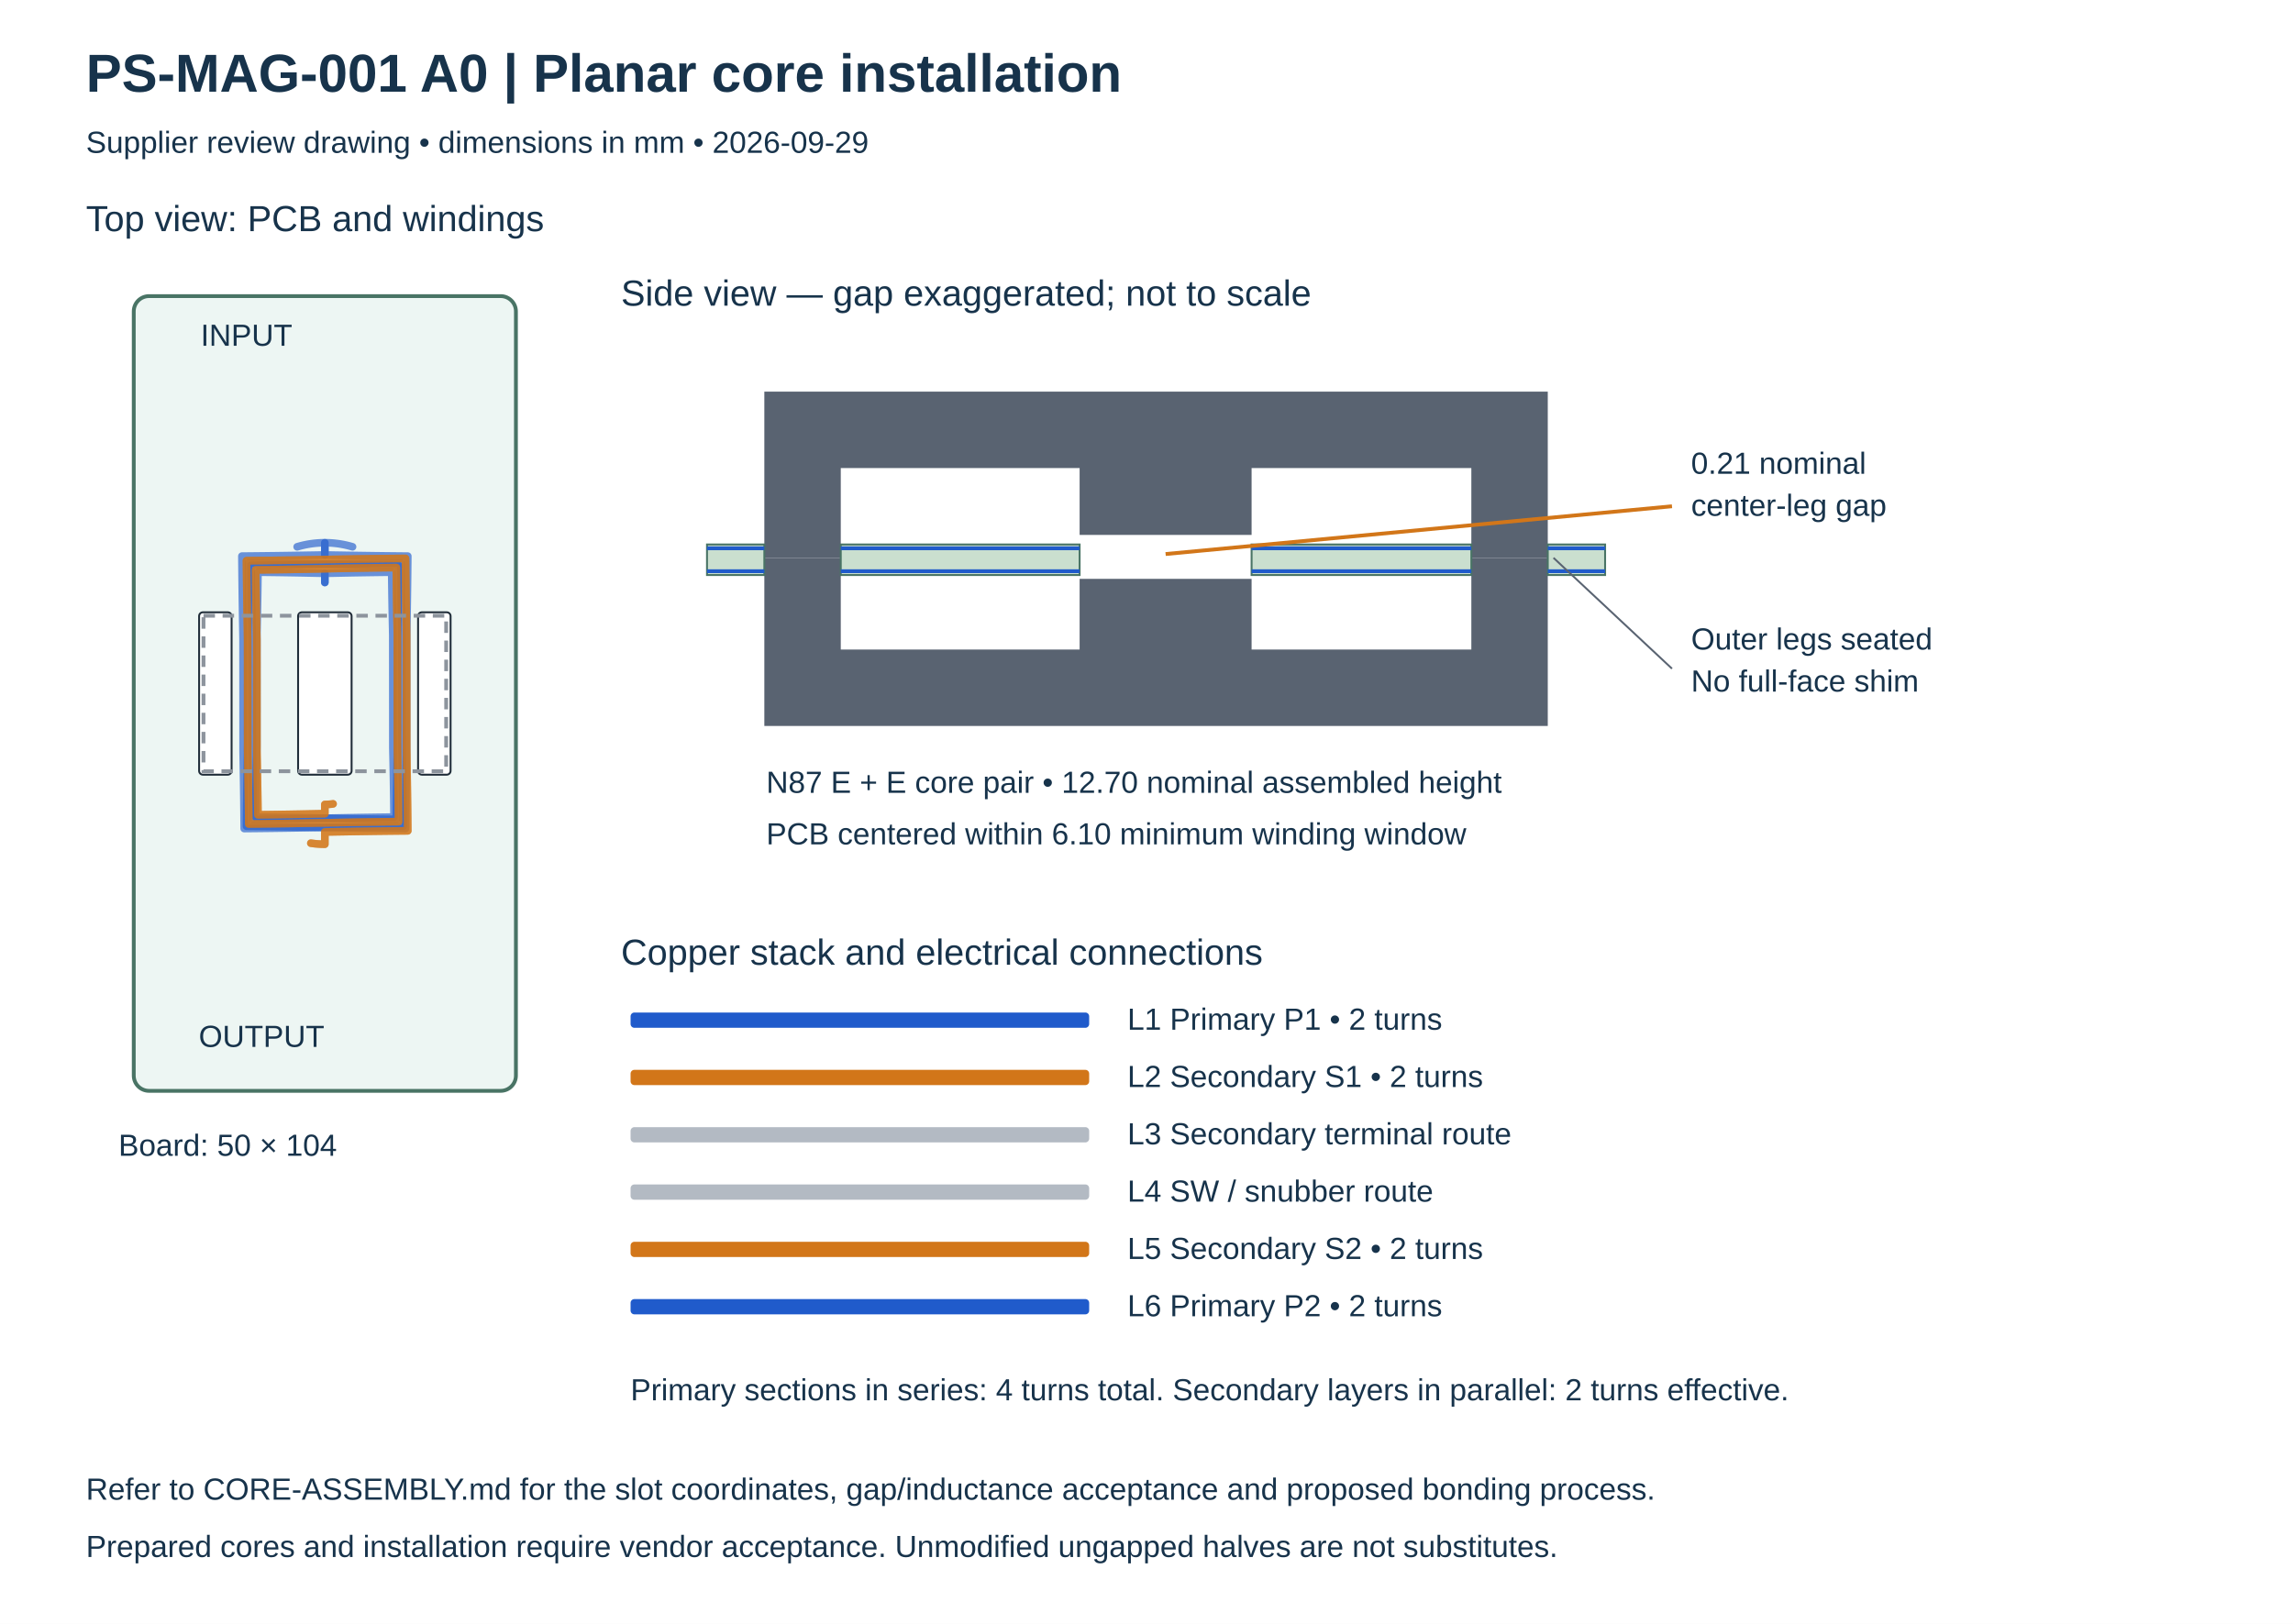
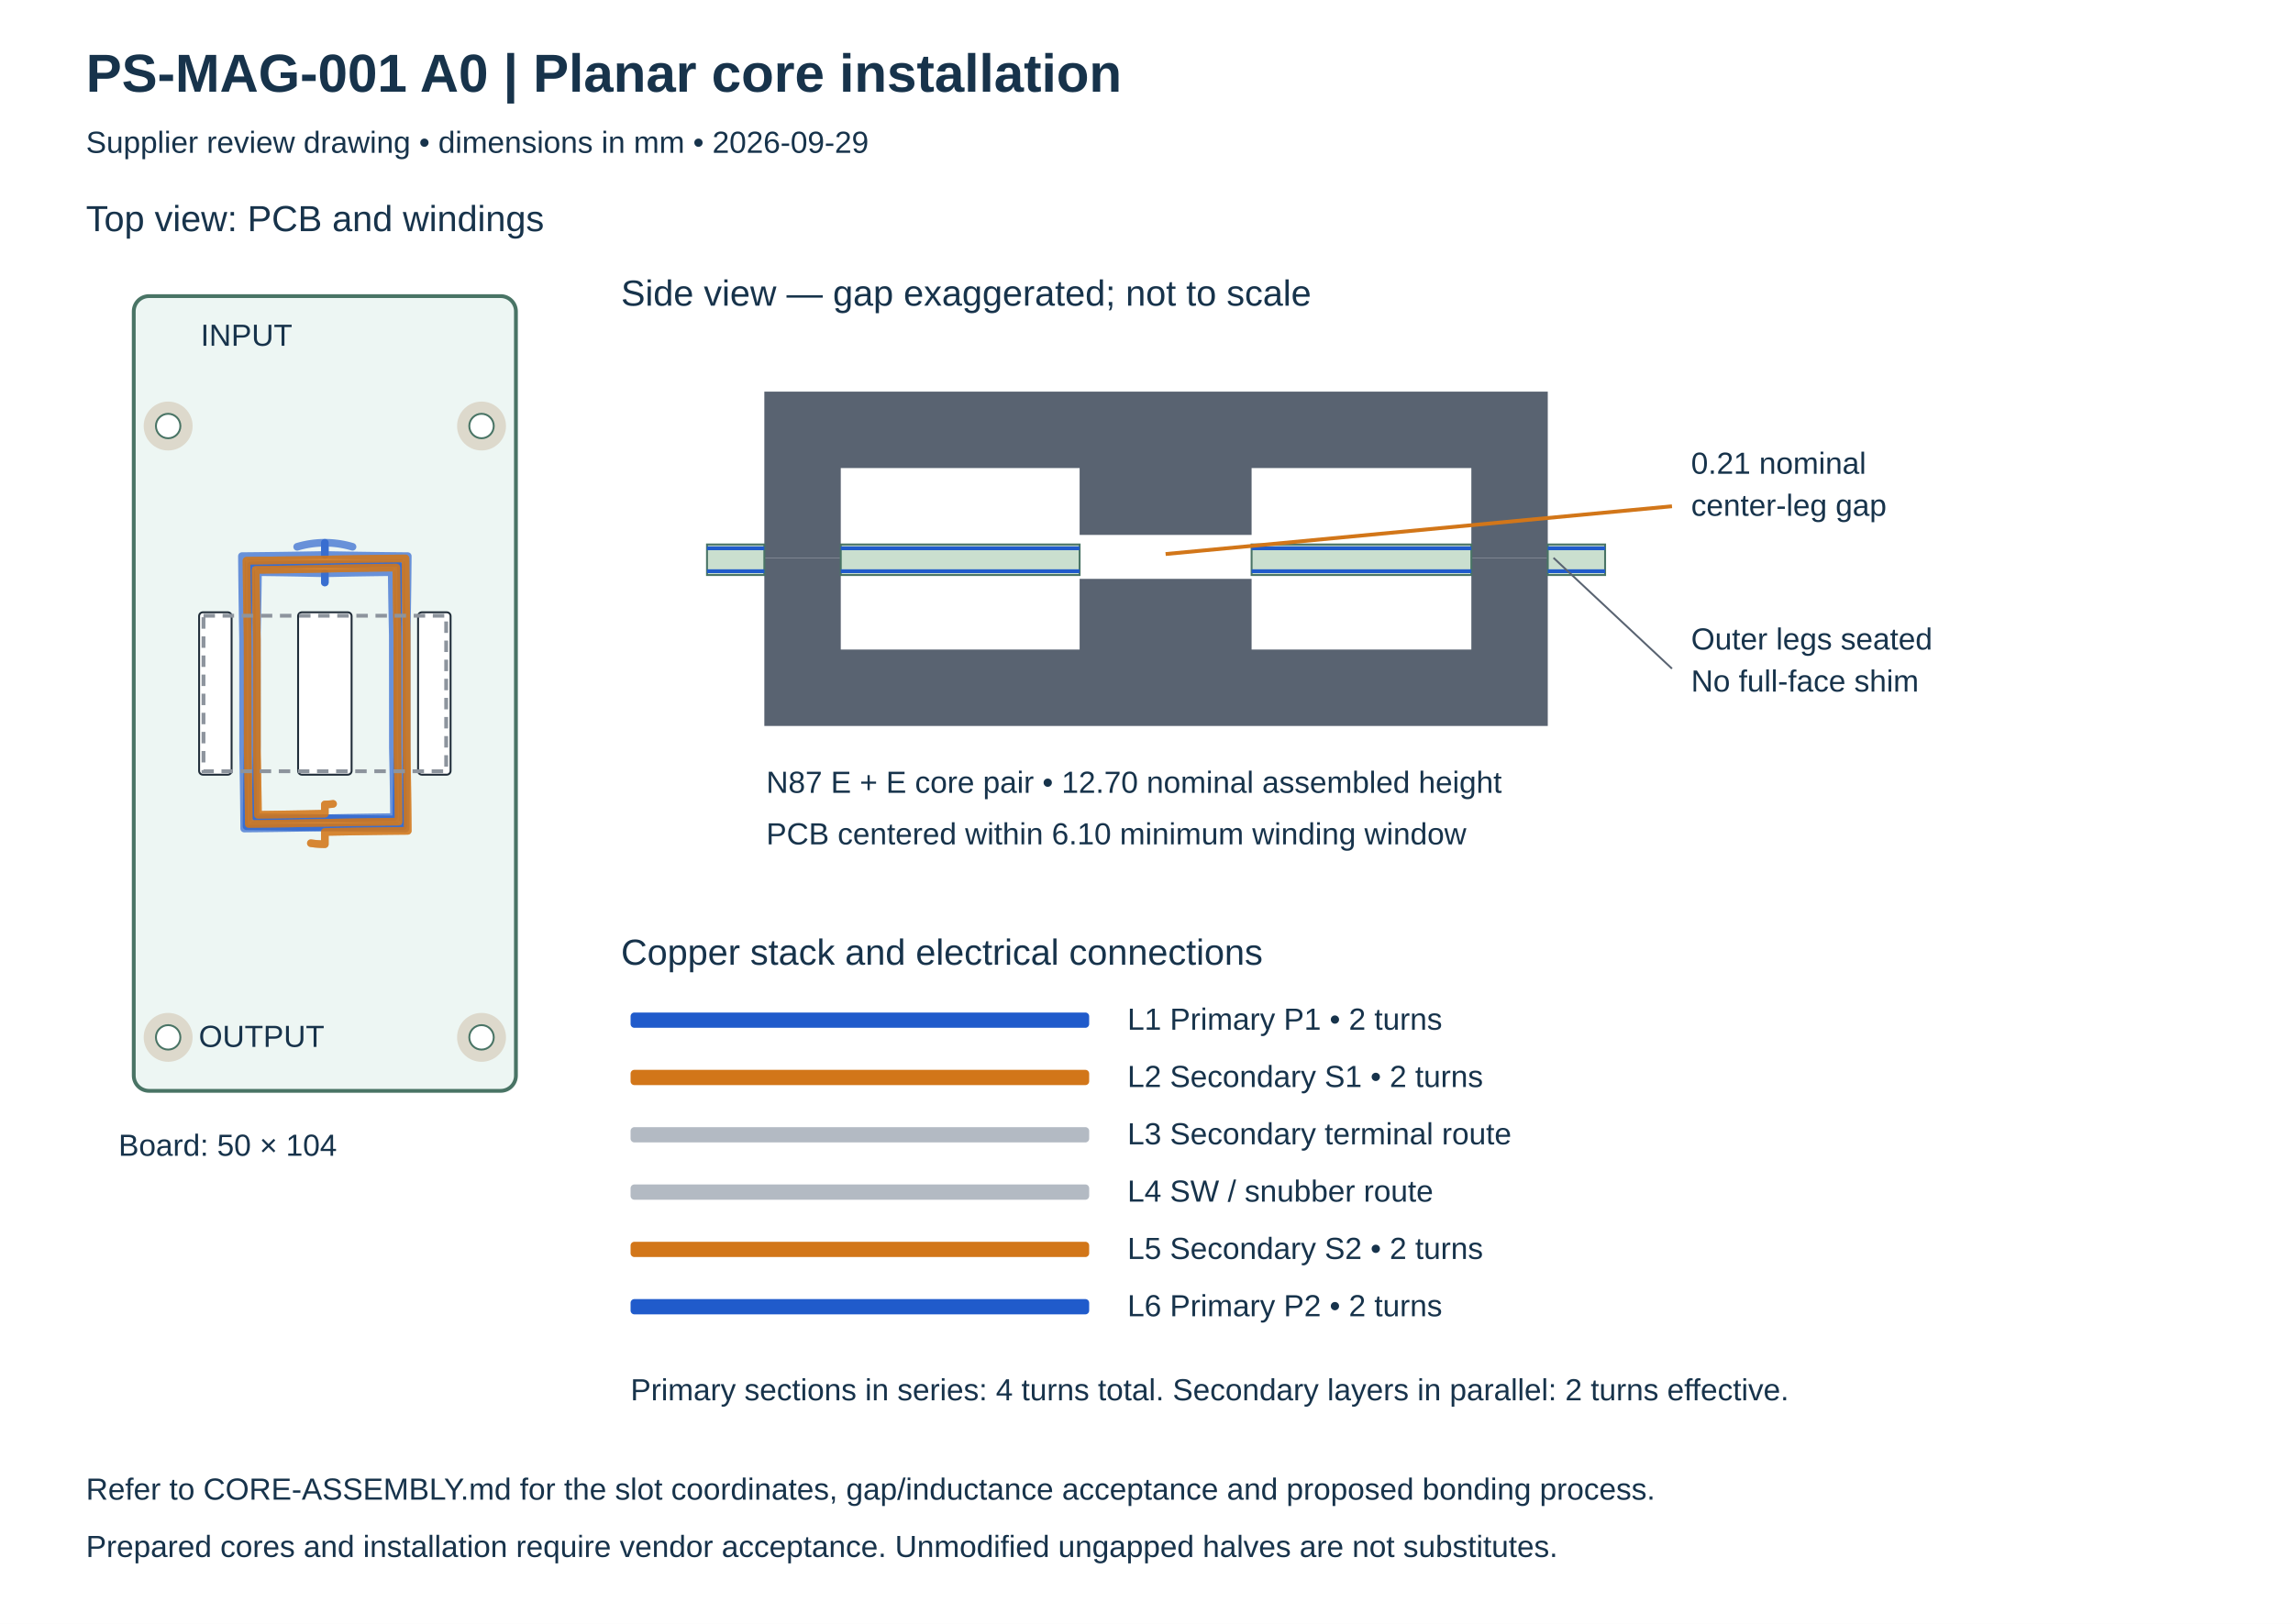
<svg xmlns="http://www.w3.org/2000/svg" width="1200" height="850" viewBox="0 0 1200 850">
  <rect width="1200" height="850" fill="white" />
  <style>text{font-family:Arial,sans-serif;fill:#17334b} .small{font-size:16px}.label{font-size:19px}.title{font-size:28px;font-weight:700}</style>
  <text x="45" y="48" class="title">PS-MAG-001 A0  |  Planar core installation</text>
  <text x="45" y="80" class="small">Supplier review drawing • dimensions in mm • 2026-09-29</text>
  <text x="45" y="121" class="label">Top view: PCB and windings</text>
  <rect x="70" y="155" width="200" height="416" rx="8" fill="#edf6f3" stroke="#497465" stroke-width="2" />
+   <circle cx="88.0" cy="223" r="12.8" fill="#ddd9cc" />
+   <circle cx="88.0" cy="223" r="6.4" fill="white" stroke="#497465" />
+   <circle cx="252.0" cy="223" r="12.8" fill="#ddd9cc" />
+   <circle cx="252.0" cy="223" r="6.4" fill="white" stroke="#497465" />
+   <circle cx="88.0" cy="543" r="12.8" fill="#ddd9cc" />
+   <circle cx="88.0" cy="543" r="6.4" fill="white" stroke="#497465" />
+   <circle cx="252.0" cy="543" r="12.8" fill="#ddd9cc" />
+   <circle cx="252.0" cy="543" r="6.4" fill="white" stroke="#497465" />
  <polyline points="184.488,286.227 183.311,285.889 182.126,285.580 180.934,285.300 179.735,285.049 178.531,284.827 177.322,284.635 176.108,284.471 174.891,284.338 173.671,284.234 172.448,284.159 171.224,284.115 170.000,284.100 170.000,290.500 167.840,290.538 165.674,290.575 163.490,290.613 161.278,290.650 159.026,290.688 156.721,290.725 154.350,290.762 151.899,290.800 149.349,290.837 146.682,290.875 143.875,290.913 140.901,290.950 137.729,290.988 134.321,291.025 130.631,291.062 126.600,291.100 126.638,295.199 126.675,298.944 126.713,302.396 126.750,305.601 126.787,308.599 126.825,311.422 126.862,314.097 126.900,316.647 126.938,319.092 126.975,321.449 127.013,323.732 127.050,325.957 127.088,328.135 127.125,330.277 127.162,332.396 127.200,334.500 127.237,393.601 127.275,395.708 127.312,397.832 127.350,399.984 127.388,402.174 127.425,404.415 127.463,406.720 127.500,409.104 127.537,411.583 127.575,414.177 127.612,416.906 127.650,419.797 127.688,422.881 127.725,426.194 127.763,429.782 127.800,433.700 131.786,433.663 135.429,433.625 138.786,433.587 141.903,433.550 144.819,433.512 147.564,433.475 150.165,433.438 152.644,433.400 155.021,433.363 157.313,433.325 159.533,433.288 161.695,433.250 163.813,433.212 165.895,433.175 167.954,433.137 170.000,433.100 172.042,433.062 174.090,433.025 176.154,432.988 178.245,432.950 180.373,432.913 182.551,432.875 184.791,432.837 187.107,432.800 189.516,432.762 192.035,432.725 194.687,432.688 197.496,432.650 200.491,432.613 203.709,432.575 207.194,432.538 211.000,432.500 210.963,428.626 210.925,425.086 210.887,421.824 210.850,418.795 210.812,415.962 210.775,413.295 210.738,410.767 210.700,408.358 210.662,406.049 210.625,403.823 210.588,401.667 210.550,399.566 210.512,397.509 210.475,395.486 210.438,393.487 210.400,391.500 210.363,332.517 210.325,330.528 210.287,328.524 210.250,326.494 210.213,324.427 210.175,322.313 210.137,320.139 210.100,317.890 210.062,315.552 210.025,313.106 209.988,310.532 209.950,307.806 209.912,304.899 209.875,301.775 209.838,298.393 209.800,294.700 206.039,294.738 202.601,294.775 199.434,294.812 196.493,294.850 193.743,294.887 191.153,294.925 188.700,294.962 186.361,295.000 184.120,295.038 181.959,295.075 179.866,295.113 177.827,295.150 175.831,295.188 173.868,295.225 171.928,295.262 170.000,295.300 168.076,295.337 166.147,295.375 164.202,295.413 162.232,295.450 160.228,295.488 158.177,295.525 156.068,295.562 153.887,295.600 151.619,295.637 149.248,295.675 146.752,295.712 144.108,295.750 141.289,295.788 138.260,295.825 134.981,295.863 131.400,295.900 131.438,299.549 131.475,302.883 131.512,305.956 131.550,308.809 131.588,311.476 131.625,313.988 131.662,316.368 131.700,318.636 131.738,320.809 131.775,322.905 131.812,324.935 131.850,326.911 131.887,328.847 131.925,330.750 131.963,332.631 132.000,334.500 132.037,393.365 132.075,395.235 132.113,397.120 132.150,399.029 132.188,400.972 132.225,402.959 132.262,405.003 132.300,407.116 132.338,409.313 132.375,411.611 132.412,414.029 132.450,416.590 132.488,419.321 132.525,422.255 132.562,425.431 132.600,428.900 136.137,428.863 139.368,428.825 142.346,428.788 145.110,428.750 147.696,428.712 150.130,428.675 152.435,428.637 154.633,428.600 156.739,428.562 158.769,428.525 160.735,428.488 162.650,428.450 164.525,428.413 166.368,428.375 168.190,428.337 170.000,428.300 171.806,428.262 173.617,428.225 175.442,428.188 177.290,428.150 179.171,428.113 181.095,428.075 183.073,428.038 185.119,428.000 187.245,427.962 189.470,427.925 191.810,427.887 194.288,427.850 196.931,427.812 199.770,427.775 202.844,427.738 206.200,427.700 206.162,424.276 206.125,421.147 206.088,418.264 206.050,415.588 206.012,413.085 205.975,410.729 205.938,408.497 205.900,406.370 205.863,404.332 205.825,402.367 205.787,400.464 205.750,398.611 205.713,396.797 205.675,395.014 205.637,393.251 205.600,391.500 205.562,332.753 205.525,331.001 205.488,329.236 205.450,327.449 205.412,325.630 205.375,323.769 205.338,321.856 205.300,319.878 205.262,317.822 205.225,315.672 205.188,313.409 205.150,311.014 205.113,308.459 205.075,305.715 205.037,302.744 205.000,299.500 201.688,299.538 198.662,299.575 195.874,299.613 193.286,299.650 190.866,299.688 188.588,299.725 186.430,299.762 184.373,299.800 182.402,299.837 180.503,299.875 178.664,299.913 176.872,299.950 175.119,299.988 173.395,300.025 171.692,300.062 170.000,300.100 170.000,304.900 170.000,304.900 170.000,304.900" fill="none" stroke="#205bcb" stroke-width="4" stroke-linecap="round" stroke-linejoin="round" opacity=".65" />
  <polyline points="170.000,304.900 170.000,304.900 170.000,304.900 170.000,300.100 168.308,300.062 166.605,300.025 164.881,299.988 163.128,299.950 161.336,299.913 159.497,299.875 157.598,299.837 155.627,299.800 153.570,299.762 151.412,299.725 149.134,299.688 146.714,299.650 144.126,299.613 141.338,299.575 138.312,299.538 135.000,299.500 134.963,302.744 134.925,305.715 134.887,308.459 134.850,311.014 134.812,313.409 134.775,315.672 134.738,317.822 134.700,319.878 134.662,321.856 134.625,323.769 134.588,325.630 134.550,327.449 134.512,329.236 134.475,331.001 134.438,332.753 134.400,391.500 134.363,393.251 134.325,395.014 134.287,396.797 134.250,398.611 134.213,400.464 134.175,402.367 134.137,404.332 134.100,406.370 134.062,408.497 134.025,410.729 133.988,413.085 133.950,415.588 133.912,418.264 133.875,421.147 133.838,424.276 133.800,427.700 137.156,427.738 140.230,427.775 143.069,427.812 145.712,427.850 148.190,427.887 150.530,427.925 152.755,427.962 154.881,428.000 156.927,428.038 158.905,428.075 160.829,428.113 162.710,428.150 164.558,428.188 166.383,428.225 168.194,428.262 170.000,428.300 171.810,428.337 173.632,428.375 175.475,428.413 177.350,428.450 179.265,428.488 181.231,428.525 183.261,428.562 185.367,428.600 187.565,428.637 189.870,428.675 192.304,428.712 194.890,428.750 197.654,428.788 200.632,428.825 203.863,428.863 207.400,428.900 207.438,425.431 207.475,422.255 207.512,419.321 207.550,416.590 207.588,414.029 207.625,411.611 207.662,409.313 207.700,407.116 207.738,405.003 207.775,402.959 207.812,400.972 207.850,399.029 207.887,397.120 207.925,395.235 207.963,393.365 208.000,334.500 208.037,332.631 208.075,330.750 208.113,328.847 208.150,326.911 208.188,324.935 208.225,322.905 208.262,320.809 208.300,318.636 208.338,316.368 208.375,313.988 208.412,311.476 208.450,308.809 208.488,305.956 208.525,302.883 208.562,299.549 208.600,295.900 205.019,295.863 201.740,295.825 198.711,295.788 195.892,295.750 193.248,295.712 190.752,295.675 188.381,295.637 186.113,295.600 183.932,295.562 181.823,295.525 179.772,295.488 177.768,295.450 175.798,295.413 173.853,295.375 171.924,295.337 170.000,295.300 168.072,295.262 166.132,295.225 164.169,295.188 162.173,295.150 160.134,295.113 158.041,295.075 155.880,295.038 153.639,295.000 151.300,294.962 148.847,294.925 146.257,294.887 143.507,294.850 140.566,294.812 137.399,294.775 133.961,294.738 130.200,294.700 130.162,298.393 130.125,301.775 130.088,304.899 130.050,307.806 130.012,310.532 129.975,313.106 129.938,315.552 129.900,317.890 129.863,320.139 129.825,322.313 129.787,324.427 129.750,326.494 129.713,328.524 129.675,330.528 129.637,332.517 129.600,391.500 129.562,393.487 129.525,395.486 129.488,397.509 129.450,399.566 129.412,401.667 129.375,403.823 129.338,406.049 129.300,408.358 129.262,410.767 129.225,413.295 129.188,415.962 129.150,418.795 129.113,421.824 129.075,425.086 129.037,428.626 129.000,432.500 132.806,432.538 136.291,432.575 139.509,432.613 142.504,432.650 145.313,432.688 147.965,432.725 150.484,432.762 152.893,432.800 155.209,432.837 157.449,432.875 159.627,432.913 161.755,432.950 163.846,432.988 165.910,433.025 167.958,433.062 170.000,433.100 172.046,433.137 174.105,433.175 176.187,433.212 178.305,433.250 180.467,433.288 182.687,433.325 184.979,433.363 187.356,433.400 189.835,433.438 192.436,433.475 195.181,433.512 198.097,433.550 201.214,433.587 204.571,433.625 208.214,433.663 212.200,433.700 212.238,429.782 212.275,426.194 212.312,422.881 212.350,419.797 212.387,416.906 212.425,414.177 212.463,411.583 212.500,409.104 212.537,406.720 212.575,404.415 212.613,402.174 212.650,399.984 212.688,397.832 212.725,395.708 212.762,393.601 212.800,363.000 212.838,332.396 212.875,330.277 212.912,328.135 212.950,325.957 212.988,323.732 213.025,321.449 213.062,319.092 213.100,316.647 213.137,314.097 213.175,311.422 213.213,308.599 213.250,305.601 213.287,302.396 213.325,298.944 213.363,295.199 213.400,291.100 209.369,291.062 205.679,291.025 202.271,290.988 199.099,290.950 196.125,290.913 193.318,290.875 190.651,290.837 188.101,290.800 185.650,290.762 183.279,290.725 180.974,290.688 178.722,290.650 176.510,290.613 174.326,290.575 172.160,290.538 170.000,290.500 170.000,284.100 168.776,284.115 167.552,284.159 166.329,284.234 165.109,284.338 163.892,284.471 162.678,284.635 161.469,284.827 160.265,285.049 159.066,285.300 157.874,285.580 156.689,285.889 155.512,286.227" fill="none" stroke="#205bcb" stroke-width="4" stroke-linecap="round" stroke-linejoin="round" opacity=".65" />
  <polyline points="162.678,441.365 163.892,441.529 165.109,441.662 166.329,441.766 167.552,441.841 168.776,441.885 170.000,441.900 170.000,435.500 172.160,435.462 174.326,435.425 176.510,435.387 178.722,435.350 180.974,435.312 183.279,435.275 185.650,435.238 188.101,435.200 190.651,435.163 193.318,435.125 196.125,435.087 199.099,435.050 202.271,435.013 205.679,434.975 209.369,434.938 213.400,434.900 213.362,430.801 213.325,427.056 213.287,423.604 213.250,420.399 213.212,417.401 213.175,414.578 213.137,411.903 213.100,409.353 213.062,406.908 213.025,404.551 212.988,402.268 212.950,400.043 212.912,397.865 212.875,395.723 212.838,393.604 212.800,391.500 212.762,332.399 212.725,330.292 212.688,328.168 212.650,326.016 212.613,323.826 212.575,321.585 212.537,319.280 212.500,316.896 212.463,314.417 212.425,311.823 212.388,309.094 212.350,306.203 212.312,303.119 212.275,299.806 212.238,296.218 212.200,292.300 208.214,292.337 204.571,292.375 201.214,292.413 198.097,292.450 195.181,292.488 192.436,292.525 189.835,292.562 187.356,292.600 184.979,292.637 182.687,292.675 180.467,292.712 178.305,292.750 176.187,292.788 174.105,292.825 172.046,292.863 170.000,292.900 167.958,292.938 165.910,292.975 163.846,293.012 161.755,293.050 159.627,293.087 157.449,293.125 155.209,293.163 152.893,293.200 150.484,293.237 147.965,293.275 145.313,293.312 142.504,293.350 139.509,293.387 136.291,293.425 132.806,293.462 129.000,293.500 129.038,297.374 129.075,300.914 129.113,304.176 129.150,307.205 129.188,310.038 129.225,312.705 129.262,315.233 129.300,317.642 129.338,319.951 129.375,322.177 129.412,324.333 129.450,326.434 129.488,328.491 129.525,330.514 129.562,332.513 129.600,334.500 129.637,393.483 129.675,395.472 129.713,397.476 129.750,399.506 129.787,401.573 129.825,403.687 129.863,405.861 129.900,408.110 129.938,410.448 129.975,412.894 130.012,415.468 130.050,418.194 130.087,421.101 130.125,424.225 130.162,427.607 130.200,431.300 133.961,431.262 137.399,431.225 140.566,431.188 143.507,431.150 146.257,431.112 148.847,431.075 151.300,431.038 153.639,431.000 155.880,430.962 158.041,430.925 160.134,430.887 162.173,430.850 164.169,430.812 166.132,430.775 168.072,430.738 170.000,430.700 171.924,430.663 173.853,430.625 175.798,430.587 177.768,430.550 179.772,430.512 181.823,430.475 183.932,430.438 186.113,430.400 188.381,430.363 190.752,430.325 193.248,430.288 195.892,430.250 198.711,430.212 201.740,430.175 205.019,430.138 208.600,430.100 208.562,426.451 208.525,423.117 208.487,420.044 208.450,417.191 208.412,414.524 208.375,412.012 208.338,409.632 208.300,407.364 208.262,405.191 208.225,403.095 208.188,401.065 208.150,399.089 208.113,397.153 208.075,395.250 208.037,393.369 208.000,391.500 207.963,332.635 207.925,330.765 207.887,328.880 207.850,326.971 207.812,325.028 207.775,323.041 207.738,320.997 207.700,318.884 207.662,316.687 207.625,314.389 207.588,311.971 207.550,309.410 207.513,306.679 207.475,303.745 207.438,300.569 207.400,297.100 203.863,297.138 200.632,297.175 197.654,297.212 194.890,297.250 192.304,297.288 189.870,297.325 187.565,297.363 185.367,297.400 183.261,297.438 181.231,297.475 179.265,297.512 177.350,297.550 175.475,297.587 173.632,297.625 171.810,297.663 170.000,297.700 168.194,297.738 166.383,297.775 164.558,297.812 162.710,297.850 160.829,297.887 158.905,297.925 156.927,297.962 154.881,298.000 152.755,298.038 150.530,298.075 148.190,298.112 145.712,298.150 143.069,298.188 140.230,298.225 137.156,298.262 133.800,298.300 133.838,301.724 133.875,304.853 133.913,307.736 133.950,310.412 133.988,312.915 134.025,315.271 134.062,317.503 134.100,319.630 134.137,321.668 134.175,323.633 134.213,325.536 134.250,327.389 134.287,329.203 134.325,330.986 134.363,332.749 134.400,334.500 134.438,393.247 134.475,394.999 134.512,396.764 134.550,398.551 134.588,400.370 134.625,402.231 134.662,404.144 134.700,406.122 134.738,408.178 134.775,410.328 134.812,412.591 134.850,414.986 134.887,417.541 134.925,420.285 134.962,423.256 135.000,426.500 138.312,426.462 141.338,426.425 144.126,426.387 146.714,426.350 149.134,426.312 151.412,426.275 153.570,426.238 155.627,426.200 157.598,426.163 159.497,426.125 161.336,426.087 163.128,426.050 164.881,426.012 166.605,425.975 168.308,425.938 170.000,425.900 170.000,421.100 170.719,421.091 171.438,421.065 172.156,421.021 172.872,420.960 173.587,420.882 174.300,420.786" fill="none" stroke="#d27619" stroke-width="4" stroke-linecap="round" stroke-linejoin="round" opacity=".65" />
  <polyline points="162.678,441.365 163.892,441.529 165.109,441.662 166.329,441.766 167.552,441.841 168.776,441.885 170.000,441.900 170.000,435.500 172.160,435.462 174.326,435.425 176.510,435.387 178.722,435.350 180.974,435.312 183.279,435.275 185.650,435.238 188.101,435.200 190.651,435.163 193.318,435.125 196.125,435.087 199.099,435.050 202.271,435.013 205.679,434.975 209.369,434.938 213.400,434.900 213.362,430.801 213.325,427.056 213.287,423.604 213.250,420.399 213.212,417.401 213.175,414.578 213.137,411.903 213.100,409.353 213.062,406.908 213.025,404.551 212.988,402.268 212.950,400.043 212.912,397.865 212.875,395.723 212.838,393.604 212.800,391.500 212.762,332.399 212.725,330.292 212.688,328.168 212.650,326.016 212.613,323.826 212.575,321.585 212.537,319.280 212.500,316.896 212.463,314.417 212.425,311.823 212.388,309.094 212.350,306.203 212.312,303.119 212.275,299.806 212.238,296.218 212.200,292.300 208.214,292.337 204.571,292.375 201.214,292.413 198.097,292.450 195.181,292.488 192.436,292.525 189.835,292.562 187.356,292.600 184.979,292.637 182.687,292.675 180.467,292.712 178.305,292.750 176.187,292.788 174.105,292.825 172.046,292.863 170.000,292.900 167.958,292.938 165.910,292.975 163.846,293.012 161.755,293.050 159.627,293.087 157.449,293.125 155.209,293.163 152.893,293.200 150.484,293.237 147.965,293.275 145.313,293.312 142.504,293.350 139.509,293.387 136.291,293.425 132.806,293.462 129.000,293.500 129.038,297.374 129.075,300.914 129.113,304.176 129.150,307.205 129.188,310.038 129.225,312.705 129.262,315.233 129.300,317.642 129.338,319.951 129.375,322.177 129.412,324.333 129.450,326.434 129.488,328.491 129.525,330.514 129.562,332.513 129.600,334.500 129.637,393.483 129.675,395.472 129.713,397.476 129.750,399.506 129.787,401.573 129.825,403.687 129.863,405.861 129.900,408.110 129.938,410.448 129.975,412.894 130.012,415.468 130.050,418.194 130.087,421.101 130.125,424.225 130.162,427.607 130.200,431.300 133.961,431.262 137.399,431.225 140.566,431.188 143.507,431.150 146.257,431.112 148.847,431.075 151.300,431.038 153.639,431.000 155.880,430.962 158.041,430.925 160.134,430.887 162.173,430.850 164.169,430.812 166.132,430.775 168.072,430.738 170.000,430.700 171.924,430.663 173.853,430.625 175.798,430.587 177.768,430.550 179.772,430.512 181.823,430.475 183.932,430.438 186.113,430.400 188.381,430.363 190.752,430.325 193.248,430.288 195.892,430.250 198.711,430.212 201.740,430.175 205.019,430.138 208.600,430.100 208.562,426.451 208.525,423.117 208.487,420.044 208.450,417.191 208.412,414.524 208.375,412.012 208.338,409.632 208.300,407.364 208.262,405.191 208.225,403.095 208.188,401.065 208.150,399.089 208.113,397.153 208.075,395.250 208.037,393.369 208.000,391.500 207.963,332.635 207.925,330.765 207.887,328.880 207.850,326.971 207.812,325.028 207.775,323.041 207.738,320.997 207.700,318.884 207.662,316.687 207.625,314.389 207.588,311.971 207.550,309.410 207.513,306.679 207.475,303.745 207.438,300.569 207.400,297.100 203.863,297.138 200.632,297.175 197.654,297.212 194.890,297.250 192.304,297.288 189.870,297.325 187.565,297.363 185.367,297.400 183.261,297.438 181.231,297.475 179.265,297.512 177.350,297.550 175.475,297.587 173.632,297.625 171.810,297.663 170.000,297.700 168.194,297.738 166.383,297.775 164.558,297.812 162.710,297.850 160.829,297.887 158.905,297.925 156.927,297.962 154.881,298.000 152.755,298.038 150.530,298.075 148.190,298.112 145.712,298.150 143.069,298.188 140.230,298.225 137.156,298.262 133.800,298.300 133.838,301.724 133.875,304.853 133.913,307.736 133.950,310.412 133.988,312.915 134.025,315.271 134.062,317.503 134.100,319.630 134.137,321.668 134.175,323.633 134.213,325.536 134.250,327.389 134.287,329.203 134.325,330.986 134.363,332.749 134.400,334.500 134.438,393.247 134.475,394.999 134.512,396.764 134.550,398.551 134.588,400.370 134.625,402.231 134.662,404.144 134.700,406.122 134.738,408.178 134.775,410.328 134.812,412.591 134.850,414.986 134.887,417.541 134.925,420.285 134.962,423.256 135.000,426.500 138.312,426.462 141.338,426.425 144.126,426.387 146.714,426.350 149.134,426.312 151.412,426.275 153.570,426.238 155.627,426.200 157.598,426.163 159.497,426.125 161.336,426.087 163.128,426.050 164.881,426.012 166.605,425.975 168.308,425.938 170.000,425.900 170.000,421.100 170.719,421.091 171.438,421.065 172.156,421.021 172.872,420.960 173.587,420.882 174.300,420.786" fill="none" stroke="#d27619" stroke-width="4" stroke-linecap="round" stroke-linejoin="round" opacity=".65" />
  <rect x="156.0" y="320.5" width="28.0" height="85.0" rx="2" fill="white" stroke="#202d39" />
  <rect x="104.2" y="320.5" width="17.0" height="85.0" rx="2" fill="white" stroke="#202d39" />
  <rect x="218.8" y="320.5" width="17.0" height="85.0" rx="2" fill="white" stroke="#202d39" />
  <rect x="106.5" y="322.3" width="127" height="81.4" fill="none" stroke="#8d949d" stroke-width="2" stroke-dasharray="6 4" />
  <text x="105" y="181" class="small">INPUT</text>
  <text x="104" y="548" class="small">OUTPUT</text>
  <text x="62" y="605" class="small">Board: 50 × 104</text>
  <text x="325" y="160" class="label">Side view — gap exaggerated; not to scale</text>
  <path d="M400 205H810V292H770V245H655V280H565V245H440V292H400Z" fill="#596371" />
  <path d="M400 292H440V340H565V303H655V340H770V292H810V380H400Z" fill="#596371" />
  <rect x="370" y="285" width="30" height="16" fill="#cadfcf" stroke="#497465" />
  <path d="M370 287h30 M370 299h30" stroke="#205bcb" stroke-width="2" />
  <rect x="440" y="285" width="125" height="16" fill="#cadfcf" stroke="#497465" />
  <path d="M440 287h125 M440 299h125" stroke="#205bcb" stroke-width="2" />
  <rect x="655" y="285" width="115" height="16" fill="#cadfcf" stroke="#497465" />
  <path d="M655 287h115 M655 299h115" stroke="#205bcb" stroke-width="2" />
  <rect x="810" y="285" width="30" height="16" fill="#cadfcf" stroke="#497465" />
  <path d="M810 287h30 M810 299h30" stroke="#205bcb" stroke-width="2" />
  <path d="M610 290L875 265" stroke="#d27619" fill="none" stroke-width="2" />
  <path d="M813 292L875 350" stroke="#596371" fill="none" />
  <text x="885" y="248" class="small">0.21 nominal</text>
  <text x="885" y="270" class="small">center-leg gap</text>
  <text x="885" y="340" class="small">Outer legs seated</text>
  <text x="885" y="362" class="small">No full-face shim</text>
  <text x="401" y="415" class="small">N87 E + E core pair • 12.70 nominal assembled height</text>
  <text x="401" y="442" class="small">PCB centered within 6.10 minimum winding window</text>
  <text x="325" y="505" class="label">Copper stack and electrical connections</text>
  <rect x="330" y="530" width="240" height="8" rx="2" fill="#205bcb" />
  <text x="590" y="539" class="small">L1  Primary P1 • 2 turns</text>
  <rect x="330" y="560" width="240" height="8" rx="2" fill="#d27619" />
  <text x="590" y="569" class="small">L2  Secondary S1 • 2 turns</text>
  <rect x="330" y="590" width="240" height="8" rx="2" fill="#b3bac3" />
  <text x="590" y="599" class="small">L3  Secondary terminal route</text>
  <rect x="330" y="620" width="240" height="8" rx="2" fill="#b3bac3" />
  <text x="590" y="629" class="small">L4  SW / snubber route</text>
  <rect x="330" y="650" width="240" height="8" rx="2" fill="#d27619" />
  <text x="590" y="659" class="small">L5  Secondary S2 • 2 turns</text>
  <rect x="330" y="680" width="240" height="8" rx="2" fill="#205bcb" />
  <text x="590" y="689" class="small">L6  Primary P2 • 2 turns</text>
  <text x="330" y="733" class="small">Primary sections in series: 4 turns total. Secondary layers in parallel: 2 turns effective.</text>
  <text x="45" y="785" class="small">Refer to CORE-ASSEMBLY.md for the slot coordinates, gap/inductance acceptance and proposed bonding process.</text>
  <text x="45" y="815" class="small">Prepared cores and installation require vendor acceptance. Unmodified ungapped halves are not substitutes.</text>
</svg>
